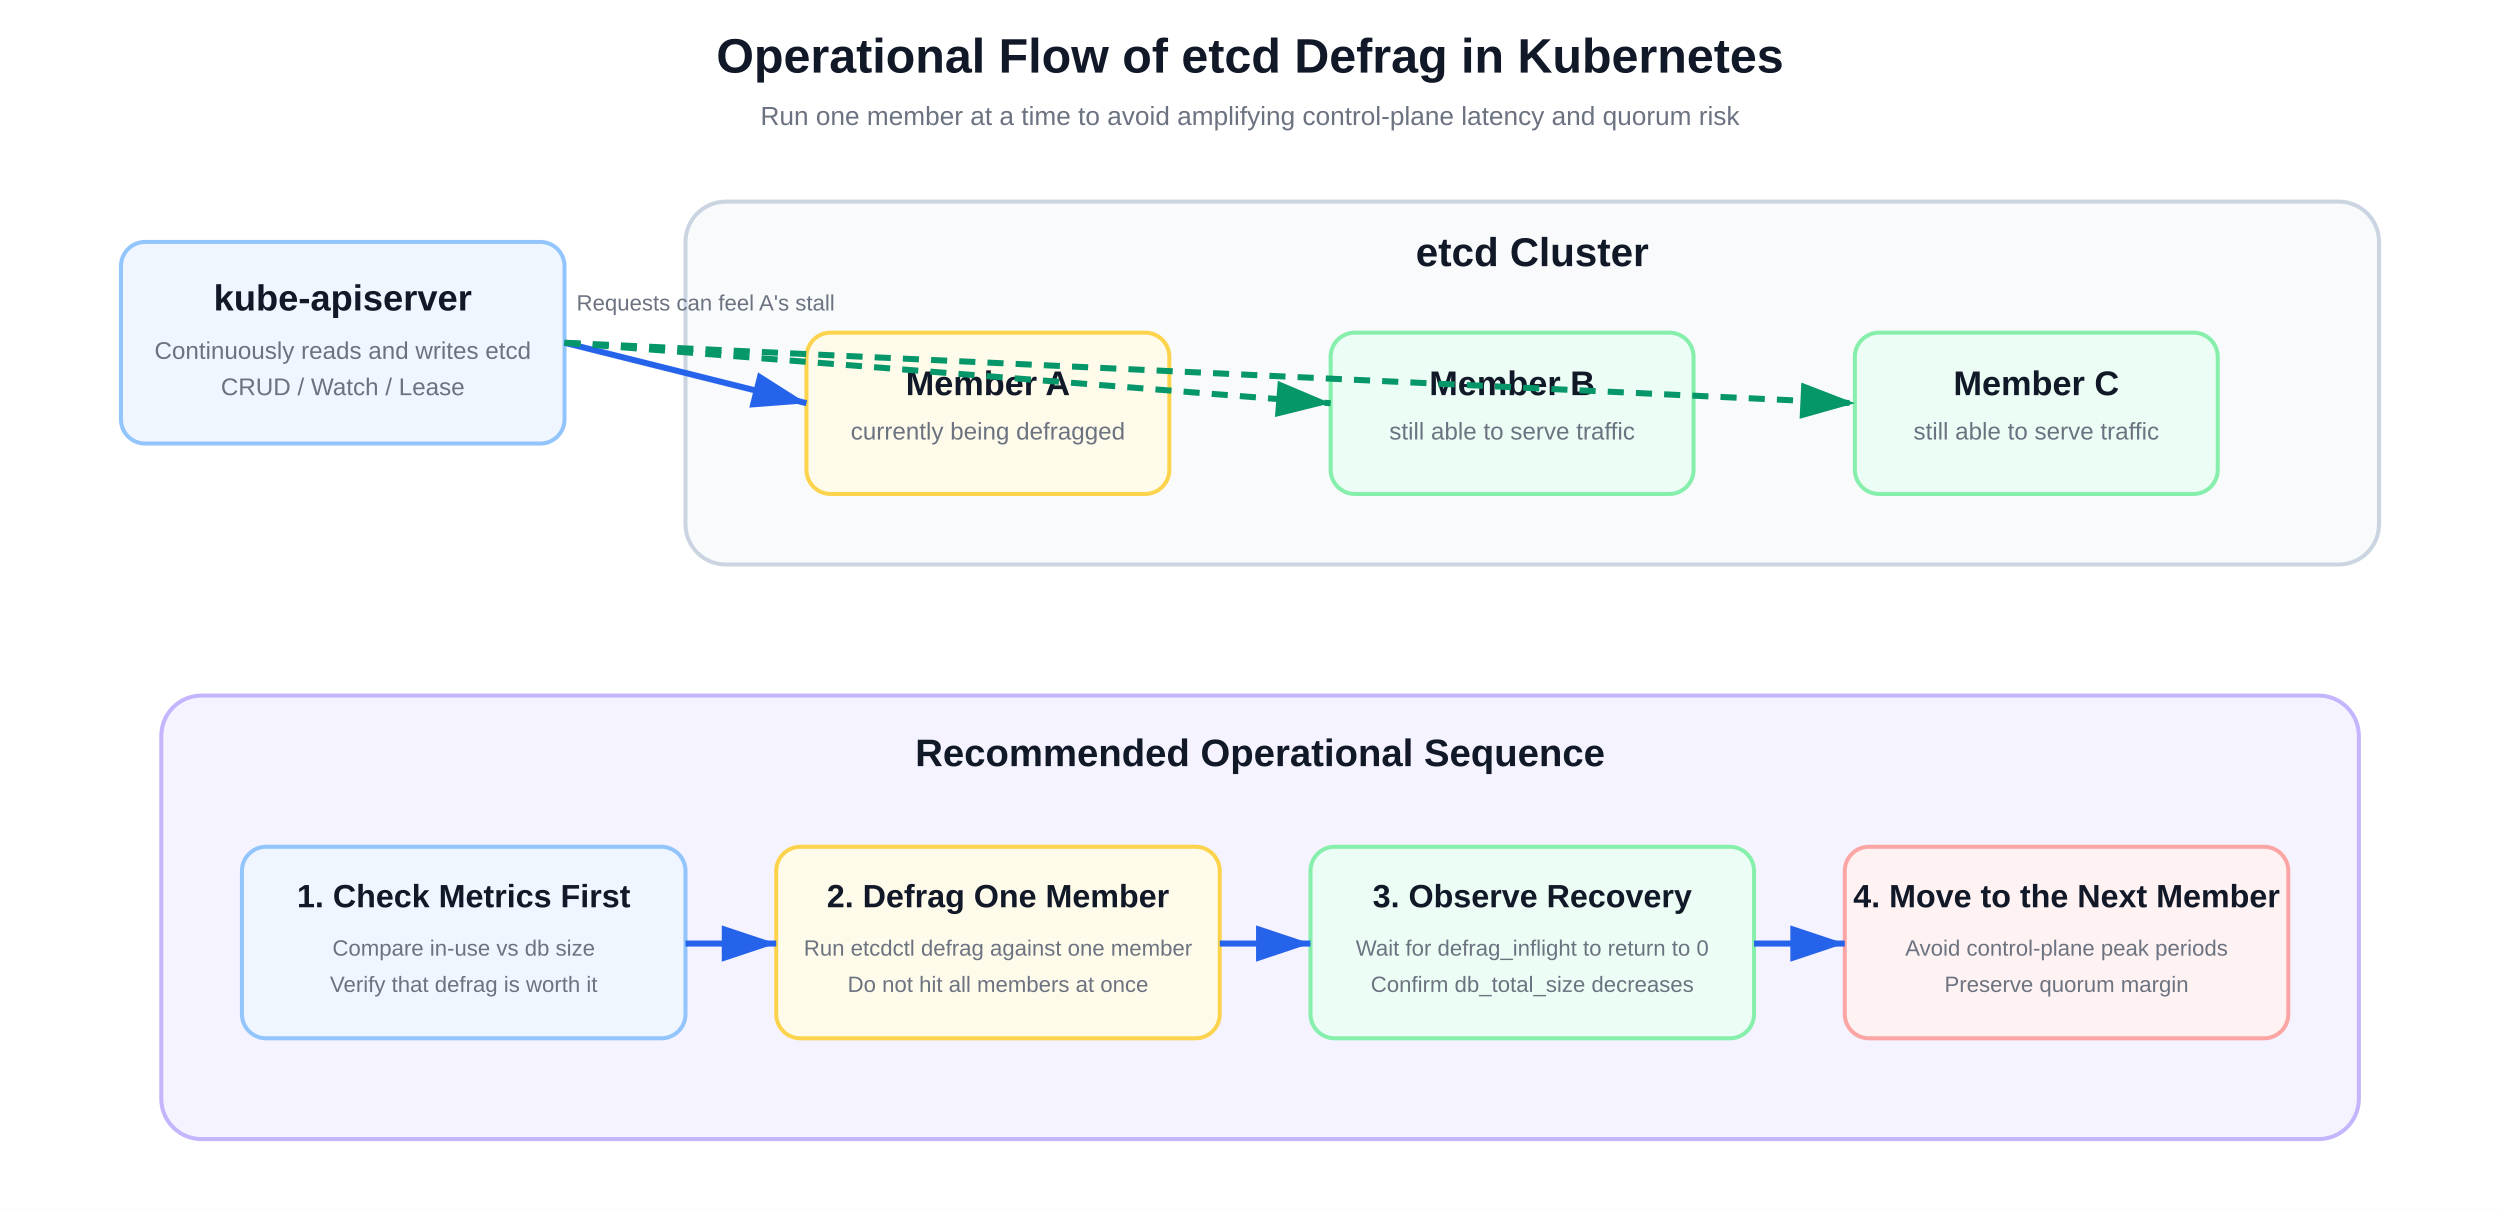
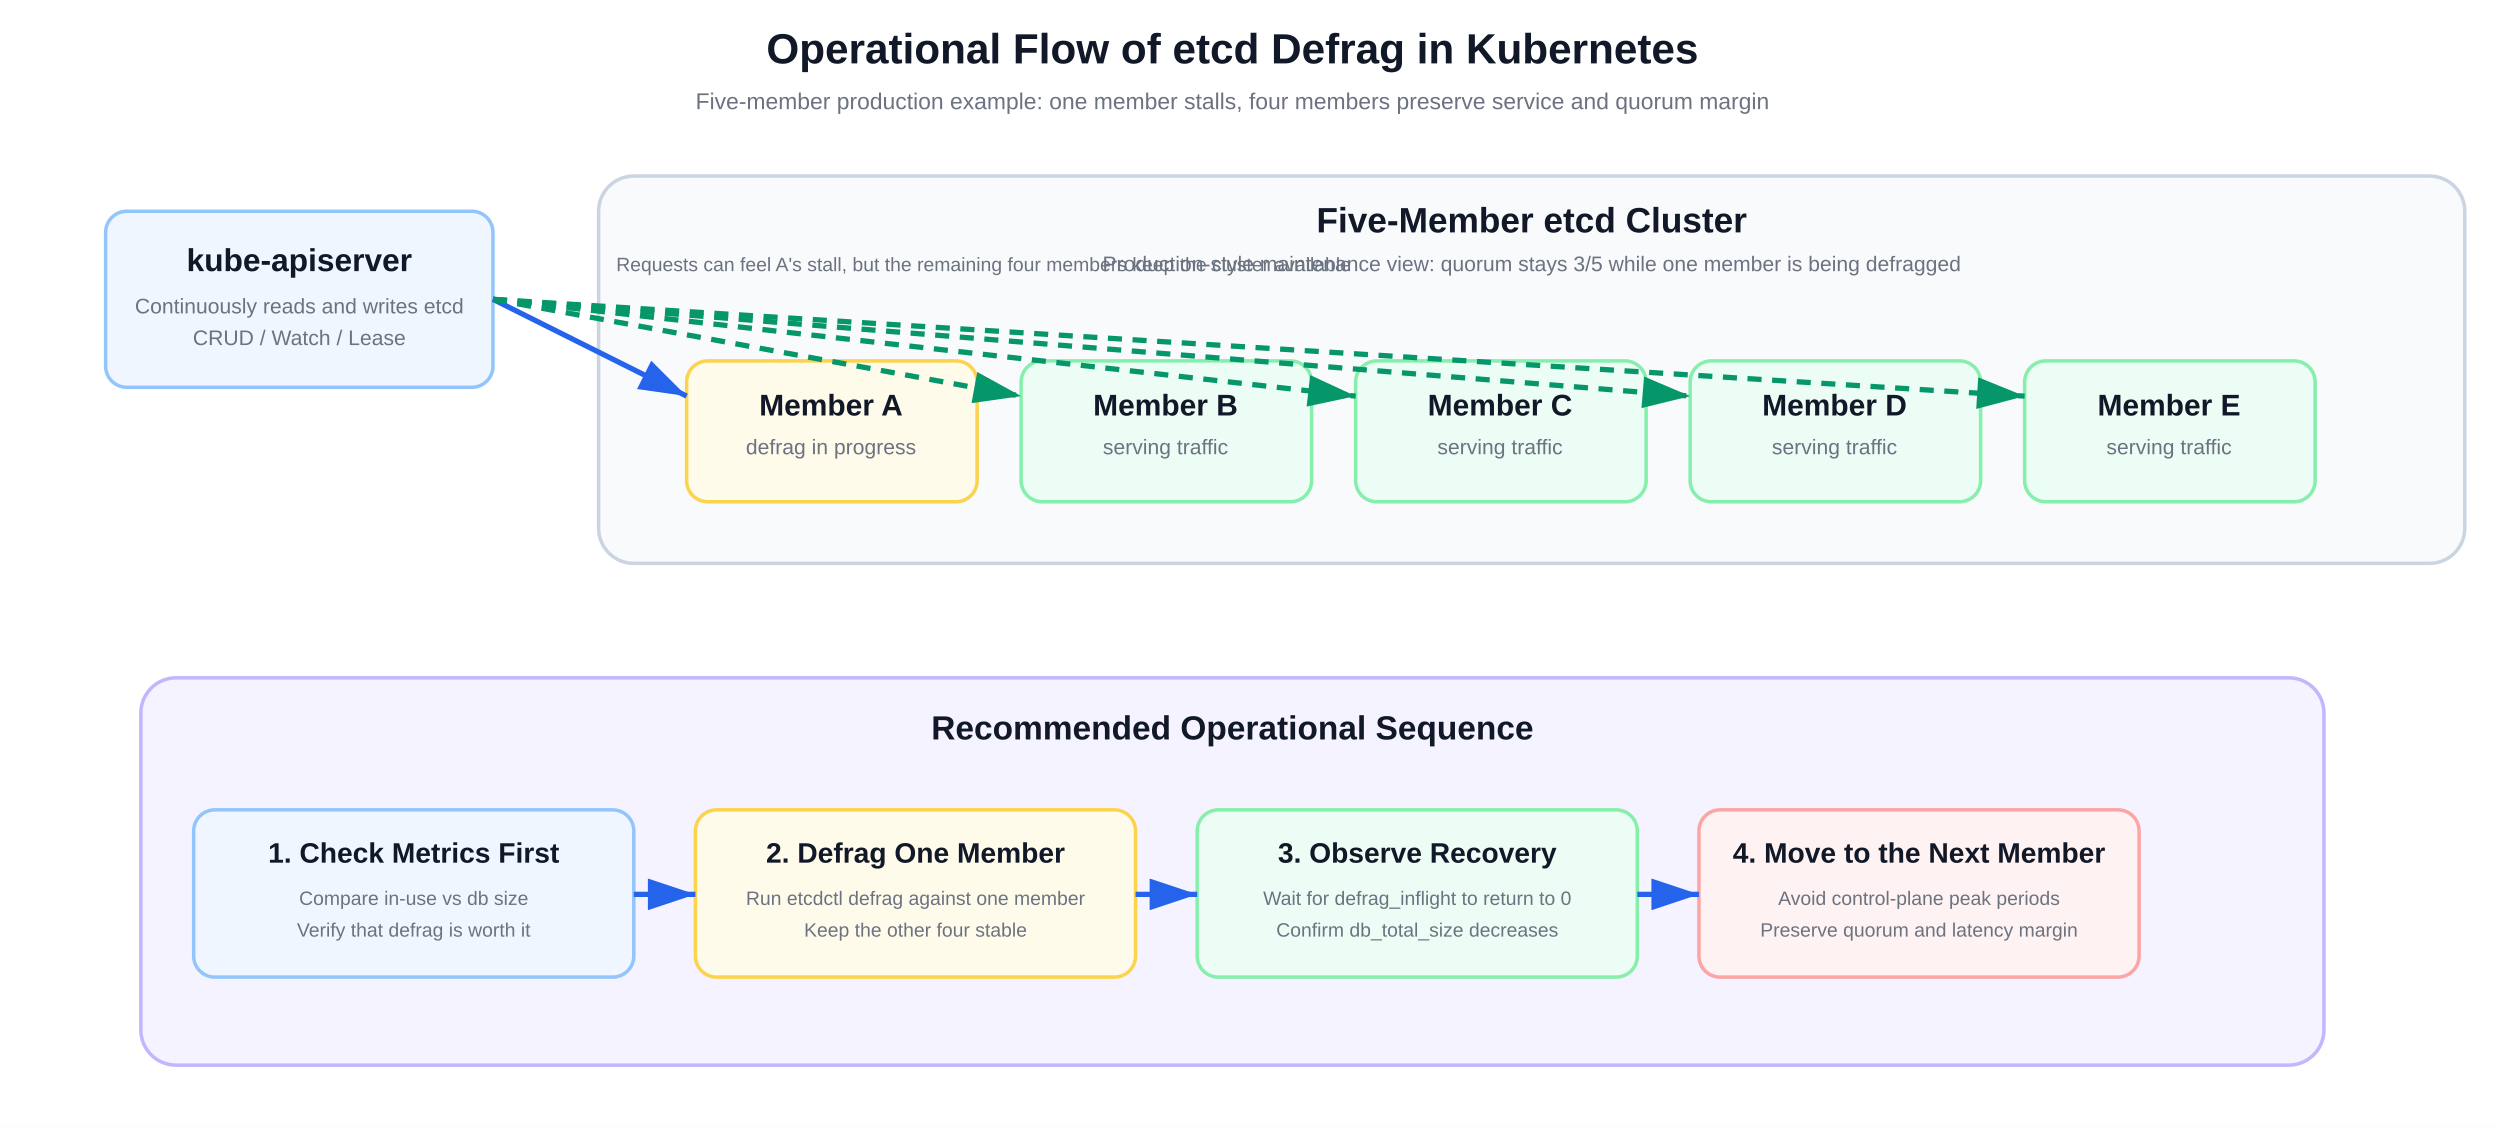
- <svg xmlns="http://www.w3.org/2000/svg" viewBox="0 0 1240 600">
+ <svg xmlns="http://www.w3.org/2000/svg" viewBox="0 0 1420 640">
  <defs>
    <marker id="arrow" markerWidth="10" markerHeight="7" refX="9" refY="3.5" orient="auto">
      <polygon points="0 0.5, 9 3.5, 0 6.5" fill="#2563eb" />
    </marker>
    <marker id="arrow-green" markerWidth="10" markerHeight="7" refX="9" refY="3.5" orient="auto">
      <polygon points="0 0.5, 9 3.5, 0 6.5" fill="#059669" />
    </marker>
  </defs>
  <rect width="100%" height="100%" fill="#ffffff" />
-   <text x="620" y="36" font-family="-apple-system, 'Helvetica Neue', Arial, sans-serif" font-size="24" font-weight="700" fill="#111827" text-anchor="middle">Operational Flow of etcd Defrag in Kubernetes</text>
-   <text x="620" y="62" font-family="-apple-system, 'Helvetica Neue', Arial, sans-serif" font-size="13" font-weight="400" fill="#6b7280" text-anchor="middle">Run one member at a time to avoid amplifying control-plane latency and quorum risk</text>
+   <text x="700" y="36" font-family="-apple-system, 'Helvetica Neue', Arial, sans-serif" font-size="24" font-weight="700" fill="#111827" text-anchor="middle">Operational Flow of etcd Defrag in Kubernetes</text>
+   <text x="700" y="62" font-family="-apple-system, 'Helvetica Neue', Arial, sans-serif" font-size="13" font-weight="400" fill="#6b7280" text-anchor="middle">Five-member production example: one member stalls, four members preserve service and quorum margin</text>
  <rect x="60" y="120" width="220" height="100" rx="12" fill="#eff6ff" stroke="#93c5fd" stroke-width="2" />
  <text x="170" y="154" font-family="-apple-system, 'Helvetica Neue', Arial, sans-serif" font-size="18" font-weight="700" fill="#111827" text-anchor="middle">kube-apiserver</text>
  <text x="170" y="178" font-family="-apple-system, 'Helvetica Neue', Arial, sans-serif" font-size="12" font-weight="400" fill="#6b7280" text-anchor="middle">Continuously reads and writes etcd</text>
  <text x="170" y="196" font-family="-apple-system, 'Helvetica Neue', Arial, sans-serif" font-size="12" font-weight="400" fill="#6b7280" text-anchor="middle">CRUD / Watch / Lease</text>
-   <rect x="340" y="100" width="840" height="180" rx="20" fill="#f8fafc" stroke="#cbd5e1" stroke-width="2" />
-   <text x="760" y="132" font-family="-apple-system, 'Helvetica Neue', Arial, sans-serif" font-size="20" font-weight="700" fill="#111827" text-anchor="middle">etcd Cluster</text>
-   <rect x="400" y="165" width="180" height="80" rx="12" fill="#fffbeb" stroke="#fcd34d" stroke-width="2" />
-   <text x="490" y="196" font-family="-apple-system, 'Helvetica Neue', Arial, sans-serif" font-size="17" font-weight="700" fill="#111827" text-anchor="middle">Member A</text>
-   <text x="490" y="218" font-family="-apple-system, 'Helvetica Neue', Arial, sans-serif" font-size="12" font-weight="400" fill="#6b7280" text-anchor="middle">currently being defragged</text>
-   <rect x="660" y="165" width="180" height="80" rx="12" fill="#ecfdf5" stroke="#86efac" stroke-width="2" />
-   <text x="750" y="196" font-family="-apple-system, 'Helvetica Neue', Arial, sans-serif" font-size="17" font-weight="700" fill="#111827" text-anchor="middle">Member B</text>
-   <text x="750" y="218" font-family="-apple-system, 'Helvetica Neue', Arial, sans-serif" font-size="12" font-weight="400" fill="#6b7280" text-anchor="middle">still able to serve traffic</text>
-   <rect x="920" y="165" width="180" height="80" rx="12" fill="#ecfdf5" stroke="#86efac" stroke-width="2" />
-   <text x="1010" y="196" font-family="-apple-system, 'Helvetica Neue', Arial, sans-serif" font-size="17" font-weight="700" fill="#111827" text-anchor="middle">Member C</text>
-   <text x="1010" y="218" font-family="-apple-system, 'Helvetica Neue', Arial, sans-serif" font-size="12" font-weight="400" fill="#6b7280" text-anchor="middle">still able to serve traffic</text>
-   <line x1="280" y1="170" x2="400" y2="200" stroke="#2563eb" stroke-width="3" marker-end="url(#arrow)" />
-   <line x1="280" y1="170" x2="660" y2="200" stroke="#059669" stroke-width="3" stroke-dasharray="8 6" marker-end="url(#arrow-green)" />
-   <line x1="280" y1="170" x2="920" y2="200" stroke="#059669" stroke-width="3" stroke-dasharray="8 6" marker-end="url(#arrow-green)" />
-   <text x="350" y="154" font-family="-apple-system, 'Helvetica Neue', Arial, sans-serif" font-size="11" font-weight="400" fill="#6b7280" text-anchor="middle">Requests can feel A's stall</text>
-   <rect x="80" y="345" width="1090" height="220" rx="20" fill="#f5f3ff" stroke="#c4b5fd" stroke-width="2" />
-   <text x="625" y="380" font-family="-apple-system, 'Helvetica Neue', Arial, sans-serif" font-size="19" font-weight="700" fill="#111827" text-anchor="middle">Recommended Operational Sequence</text>
-   <rect x="120" y="420" width="220" height="95" rx="12" fill="#eff6ff" stroke="#93c5fd" stroke-width="2" />
-   <text x="230" y="450" font-family="-apple-system, 'Helvetica Neue', Arial, sans-serif" font-size="16" font-weight="700" fill="#111827" text-anchor="middle">1. Check Metrics First</text>
-   <text x="230" y="474" font-family="-apple-system, 'Helvetica Neue', Arial, sans-serif" font-size="11" font-weight="400" fill="#6b7280" text-anchor="middle">Compare in-use vs db size</text>
-   <text x="230" y="492" font-family="-apple-system, 'Helvetica Neue', Arial, sans-serif" font-size="11" font-weight="400" fill="#6b7280" text-anchor="middle">Verify that defrag is worth it</text>
-   <rect x="385" y="420" width="220" height="95" rx="12" fill="#fffbeb" stroke="#fcd34d" stroke-width="2" />
-   <text x="495" y="450" font-family="-apple-system, 'Helvetica Neue', Arial, sans-serif" font-size="16" font-weight="700" fill="#111827" text-anchor="middle">2. Defrag One Member</text>
-   <text x="495" y="474" font-family="-apple-system, 'Helvetica Neue', Arial, sans-serif" font-size="11" font-weight="400" fill="#6b7280" text-anchor="middle">Run etcdctl defrag against one member</text>
-   <text x="495" y="492" font-family="-apple-system, 'Helvetica Neue', Arial, sans-serif" font-size="11" font-weight="400" fill="#6b7280" text-anchor="middle">Do not hit all members at once</text>
-   <rect x="650" y="420" width="220" height="95" rx="12" fill="#ecfdf5" stroke="#86efac" stroke-width="2" />
-   <text x="760" y="450" font-family="-apple-system, 'Helvetica Neue', Arial, sans-serif" font-size="16" font-weight="700" fill="#111827" text-anchor="middle">3. Observe Recovery</text>
-   <text x="760" y="474" font-family="-apple-system, 'Helvetica Neue', Arial, sans-serif" font-size="11" font-weight="400" fill="#6b7280" text-anchor="middle">Wait for defrag_inflight to return to 0</text>
-   <text x="760" y="492" font-family="-apple-system, 'Helvetica Neue', Arial, sans-serif" font-size="11" font-weight="400" fill="#6b7280" text-anchor="middle">Confirm db_total_size decreases</text>
-   <rect x="915" y="420" width="220" height="95" rx="12" fill="#fef2f2" stroke="#fca5a5" stroke-width="2" />
-   <text x="1025" y="450" font-family="-apple-system, 'Helvetica Neue', Arial, sans-serif" font-size="16" font-weight="700" fill="#111827" text-anchor="middle">4. Move to the Next Member</text>
-   <text x="1025" y="474" font-family="-apple-system, 'Helvetica Neue', Arial, sans-serif" font-size="11" font-weight="400" fill="#6b7280" text-anchor="middle">Avoid control-plane peak periods</text>
-   <text x="1025" y="492" font-family="-apple-system, 'Helvetica Neue', Arial, sans-serif" font-size="11" font-weight="400" fill="#6b7280" text-anchor="middle">Preserve quorum margin</text>
-   <line x1="340" y1="468" x2="385" y2="468" stroke="#2563eb" stroke-width="3" marker-end="url(#arrow)" />
-   <line x1="605" y1="468" x2="650" y2="468" stroke="#2563eb" stroke-width="3" marker-end="url(#arrow)" />
-   <line x1="870" y1="468" x2="915" y2="468" stroke="#2563eb" stroke-width="3" marker-end="url(#arrow)" />
+   <rect x="340" y="100" width="1060" height="220" rx="20" fill="#f8fafc" stroke="#cbd5e1" stroke-width="2" />
+   <text x="870" y="132" font-family="-apple-system, 'Helvetica Neue', Arial, sans-serif" font-size="20" font-weight="700" fill="#111827" text-anchor="middle">Five-Member etcd Cluster</text>
+   <text x="870" y="154" font-family="-apple-system, 'Helvetica Neue', Arial, sans-serif" font-size="12" font-weight="400" fill="#6b7280" text-anchor="middle">Production-style maintenance view: quorum stays 3/5 while one member is being defragged</text>
+   <rect x="390" y="205" width="165" height="80" rx="12" fill="#fffbeb" stroke="#fcd34d" stroke-width="2" />
+   <text x="472" y="236" font-family="-apple-system, 'Helvetica Neue', Arial, sans-serif" font-size="17" font-weight="700" fill="#111827" text-anchor="middle">Member A</text>
+   <text x="472" y="258" font-family="-apple-system, 'Helvetica Neue', Arial, sans-serif" font-size="12" font-weight="400" fill="#6b7280" text-anchor="middle">defrag in progress</text>
+   <rect x="580" y="205" width="165" height="80" rx="12" fill="#ecfdf5" stroke="#86efac" stroke-width="2" />
+   <text x="662" y="236" font-family="-apple-system, 'Helvetica Neue', Arial, sans-serif" font-size="17" font-weight="700" fill="#111827" text-anchor="middle">Member B</text>
+   <text x="662" y="258" font-family="-apple-system, 'Helvetica Neue', Arial, sans-serif" font-size="12" font-weight="400" fill="#6b7280" text-anchor="middle">serving traffic</text>
+   <rect x="770" y="205" width="165" height="80" rx="12" fill="#ecfdf5" stroke="#86efac" stroke-width="2" />
+   <text x="852" y="236" font-family="-apple-system, 'Helvetica Neue', Arial, sans-serif" font-size="17" font-weight="700" fill="#111827" text-anchor="middle">Member C</text>
+   <text x="852" y="258" font-family="-apple-system, 'Helvetica Neue', Arial, sans-serif" font-size="12" font-weight="400" fill="#6b7280" text-anchor="middle">serving traffic</text>
+   <rect x="960" y="205" width="165" height="80" rx="12" fill="#ecfdf5" stroke="#86efac" stroke-width="2" />
+   <text x="1042" y="236" font-family="-apple-system, 'Helvetica Neue', Arial, sans-serif" font-size="17" font-weight="700" fill="#111827" text-anchor="middle">Member D</text>
+   <text x="1042" y="258" font-family="-apple-system, 'Helvetica Neue', Arial, sans-serif" font-size="12" font-weight="400" fill="#6b7280" text-anchor="middle">serving traffic</text>
+   <rect x="1150" y="205" width="165" height="80" rx="12" fill="#ecfdf5" stroke="#86efac" stroke-width="2" />
+   <text x="1232" y="236" font-family="-apple-system, 'Helvetica Neue', Arial, sans-serif" font-size="17" font-weight="700" fill="#111827" text-anchor="middle">Member E</text>
+   <text x="1232" y="258" font-family="-apple-system, 'Helvetica Neue', Arial, sans-serif" font-size="12" font-weight="400" fill="#6b7280" text-anchor="middle">serving traffic</text>
+   <line x1="280" y1="170" x2="390" y2="225" stroke="#2563eb" stroke-width="3" marker-end="url(#arrow)" />
+   <line x1="280" y1="170" x2="580" y2="225" stroke="#059669" stroke-width="3" stroke-dasharray="8 6" marker-end="url(#arrow-green)" />
+   <line x1="280" y1="170" x2="770" y2="225" stroke="#059669" stroke-width="3" stroke-dasharray="8 6" marker-end="url(#arrow-green)" />
+   <line x1="280" y1="170" x2="960" y2="225" stroke="#059669" stroke-width="3" stroke-dasharray="8 6" marker-end="url(#arrow-green)" />
+   <line x1="280" y1="170" x2="1150" y2="225" stroke="#059669" stroke-width="3" stroke-dasharray="8 6" marker-end="url(#arrow-green)" />
+   <text x="350" y="154" font-family="-apple-system, 'Helvetica Neue', Arial, sans-serif" font-size="11" font-weight="400" fill="#6b7280" text-anchor="start">Requests can feel A's stall, but the remaining four members keep the cluster available</text>
+   <rect x="80" y="385" width="1240" height="220" rx="20" fill="#f5f3ff" stroke="#c4b5fd" stroke-width="2" />
+   <text x="700" y="420" font-family="-apple-system, 'Helvetica Neue', Arial, sans-serif" font-size="19" font-weight="700" fill="#111827" text-anchor="middle">Recommended Operational Sequence</text>
+   <rect x="110" y="460" width="250" height="95" rx="12" fill="#eff6ff" stroke="#93c5fd" stroke-width="2" />
+   <text x="235" y="490" font-family="-apple-system, 'Helvetica Neue', Arial, sans-serif" font-size="16" font-weight="700" fill="#111827" text-anchor="middle">1. Check Metrics First</text>
+   <text x="235" y="514" font-family="-apple-system, 'Helvetica Neue', Arial, sans-serif" font-size="11" font-weight="400" fill="#6b7280" text-anchor="middle">Compare in-use vs db size</text>
+   <text x="235" y="532" font-family="-apple-system, 'Helvetica Neue', Arial, sans-serif" font-size="11" font-weight="400" fill="#6b7280" text-anchor="middle">Verify that defrag is worth it</text>
+   <rect x="395" y="460" width="250" height="95" rx="12" fill="#fffbeb" stroke="#fcd34d" stroke-width="2" />
+   <text x="520" y="490" font-family="-apple-system, 'Helvetica Neue', Arial, sans-serif" font-size="16" font-weight="700" fill="#111827" text-anchor="middle">2. Defrag One Member</text>
+   <text x="520" y="514" font-family="-apple-system, 'Helvetica Neue', Arial, sans-serif" font-size="11" font-weight="400" fill="#6b7280" text-anchor="middle">Run etcdctl defrag against one member</text>
+   <text x="520" y="532" font-family="-apple-system, 'Helvetica Neue', Arial, sans-serif" font-size="11" font-weight="400" fill="#6b7280" text-anchor="middle">Keep the other four stable</text>
+   <rect x="680" y="460" width="250" height="95" rx="12" fill="#ecfdf5" stroke="#86efac" stroke-width="2" />
+   <text x="805" y="490" font-family="-apple-system, 'Helvetica Neue', Arial, sans-serif" font-size="16" font-weight="700" fill="#111827" text-anchor="middle">3. Observe Recovery</text>
+   <text x="805" y="514" font-family="-apple-system, 'Helvetica Neue', Arial, sans-serif" font-size="11" font-weight="400" fill="#6b7280" text-anchor="middle">Wait for defrag_inflight to return to 0</text>
+   <text x="805" y="532" font-family="-apple-system, 'Helvetica Neue', Arial, sans-serif" font-size="11" font-weight="400" fill="#6b7280" text-anchor="middle">Confirm db_total_size decreases</text>
+   <rect x="965" y="460" width="250" height="95" rx="12" fill="#fef2f2" stroke="#fca5a5" stroke-width="2" />
+   <text x="1090" y="490" font-family="-apple-system, 'Helvetica Neue', Arial, sans-serif" font-size="16" font-weight="700" fill="#111827" text-anchor="middle">4. Move to the Next Member</text>
+   <text x="1090" y="514" font-family="-apple-system, 'Helvetica Neue', Arial, sans-serif" font-size="11" font-weight="400" fill="#6b7280" text-anchor="middle">Avoid control-plane peak periods</text>
+   <text x="1090" y="532" font-family="-apple-system, 'Helvetica Neue', Arial, sans-serif" font-size="11" font-weight="400" fill="#6b7280" text-anchor="middle">Preserve quorum and latency margin</text>
+   <line x1="360" y1="508" x2="395" y2="508" stroke="#2563eb" stroke-width="3" marker-end="url(#arrow)" />
+   <line x1="645" y1="508" x2="680" y2="508" stroke="#2563eb" stroke-width="3" marker-end="url(#arrow)" />
+   <line x1="930" y1="508" x2="965" y2="508" stroke="#2563eb" stroke-width="3" marker-end="url(#arrow)" />
</svg>
